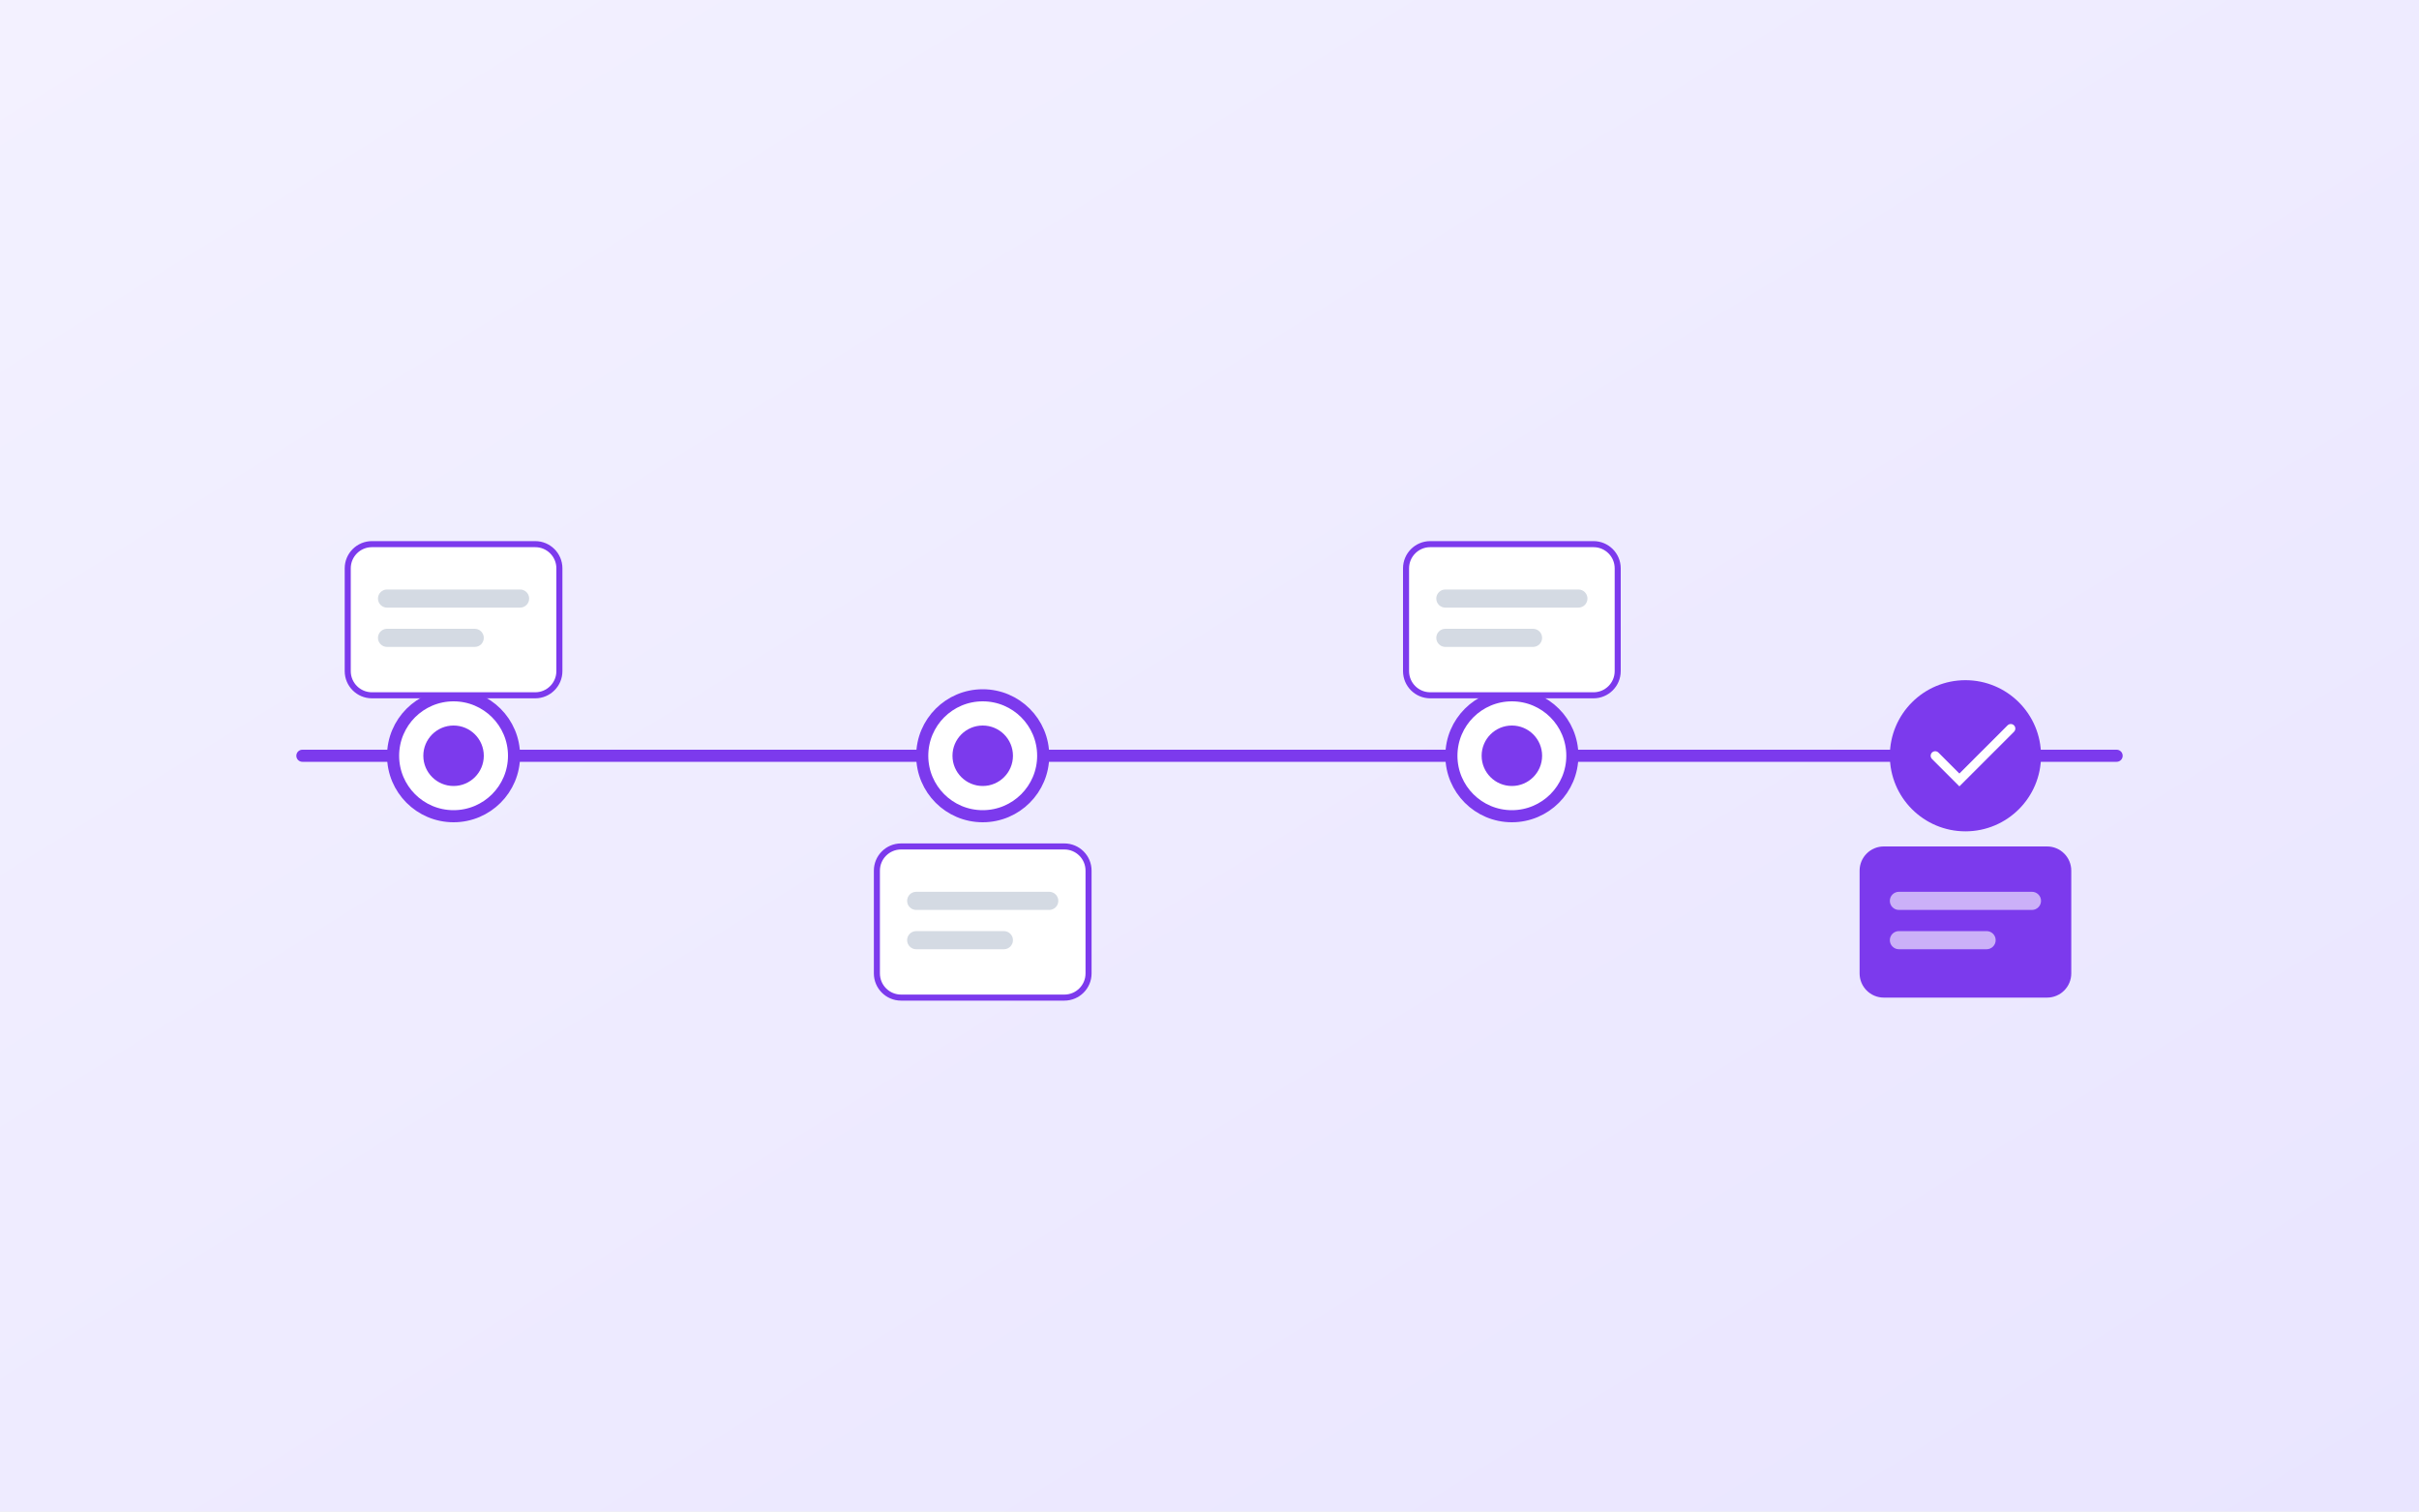
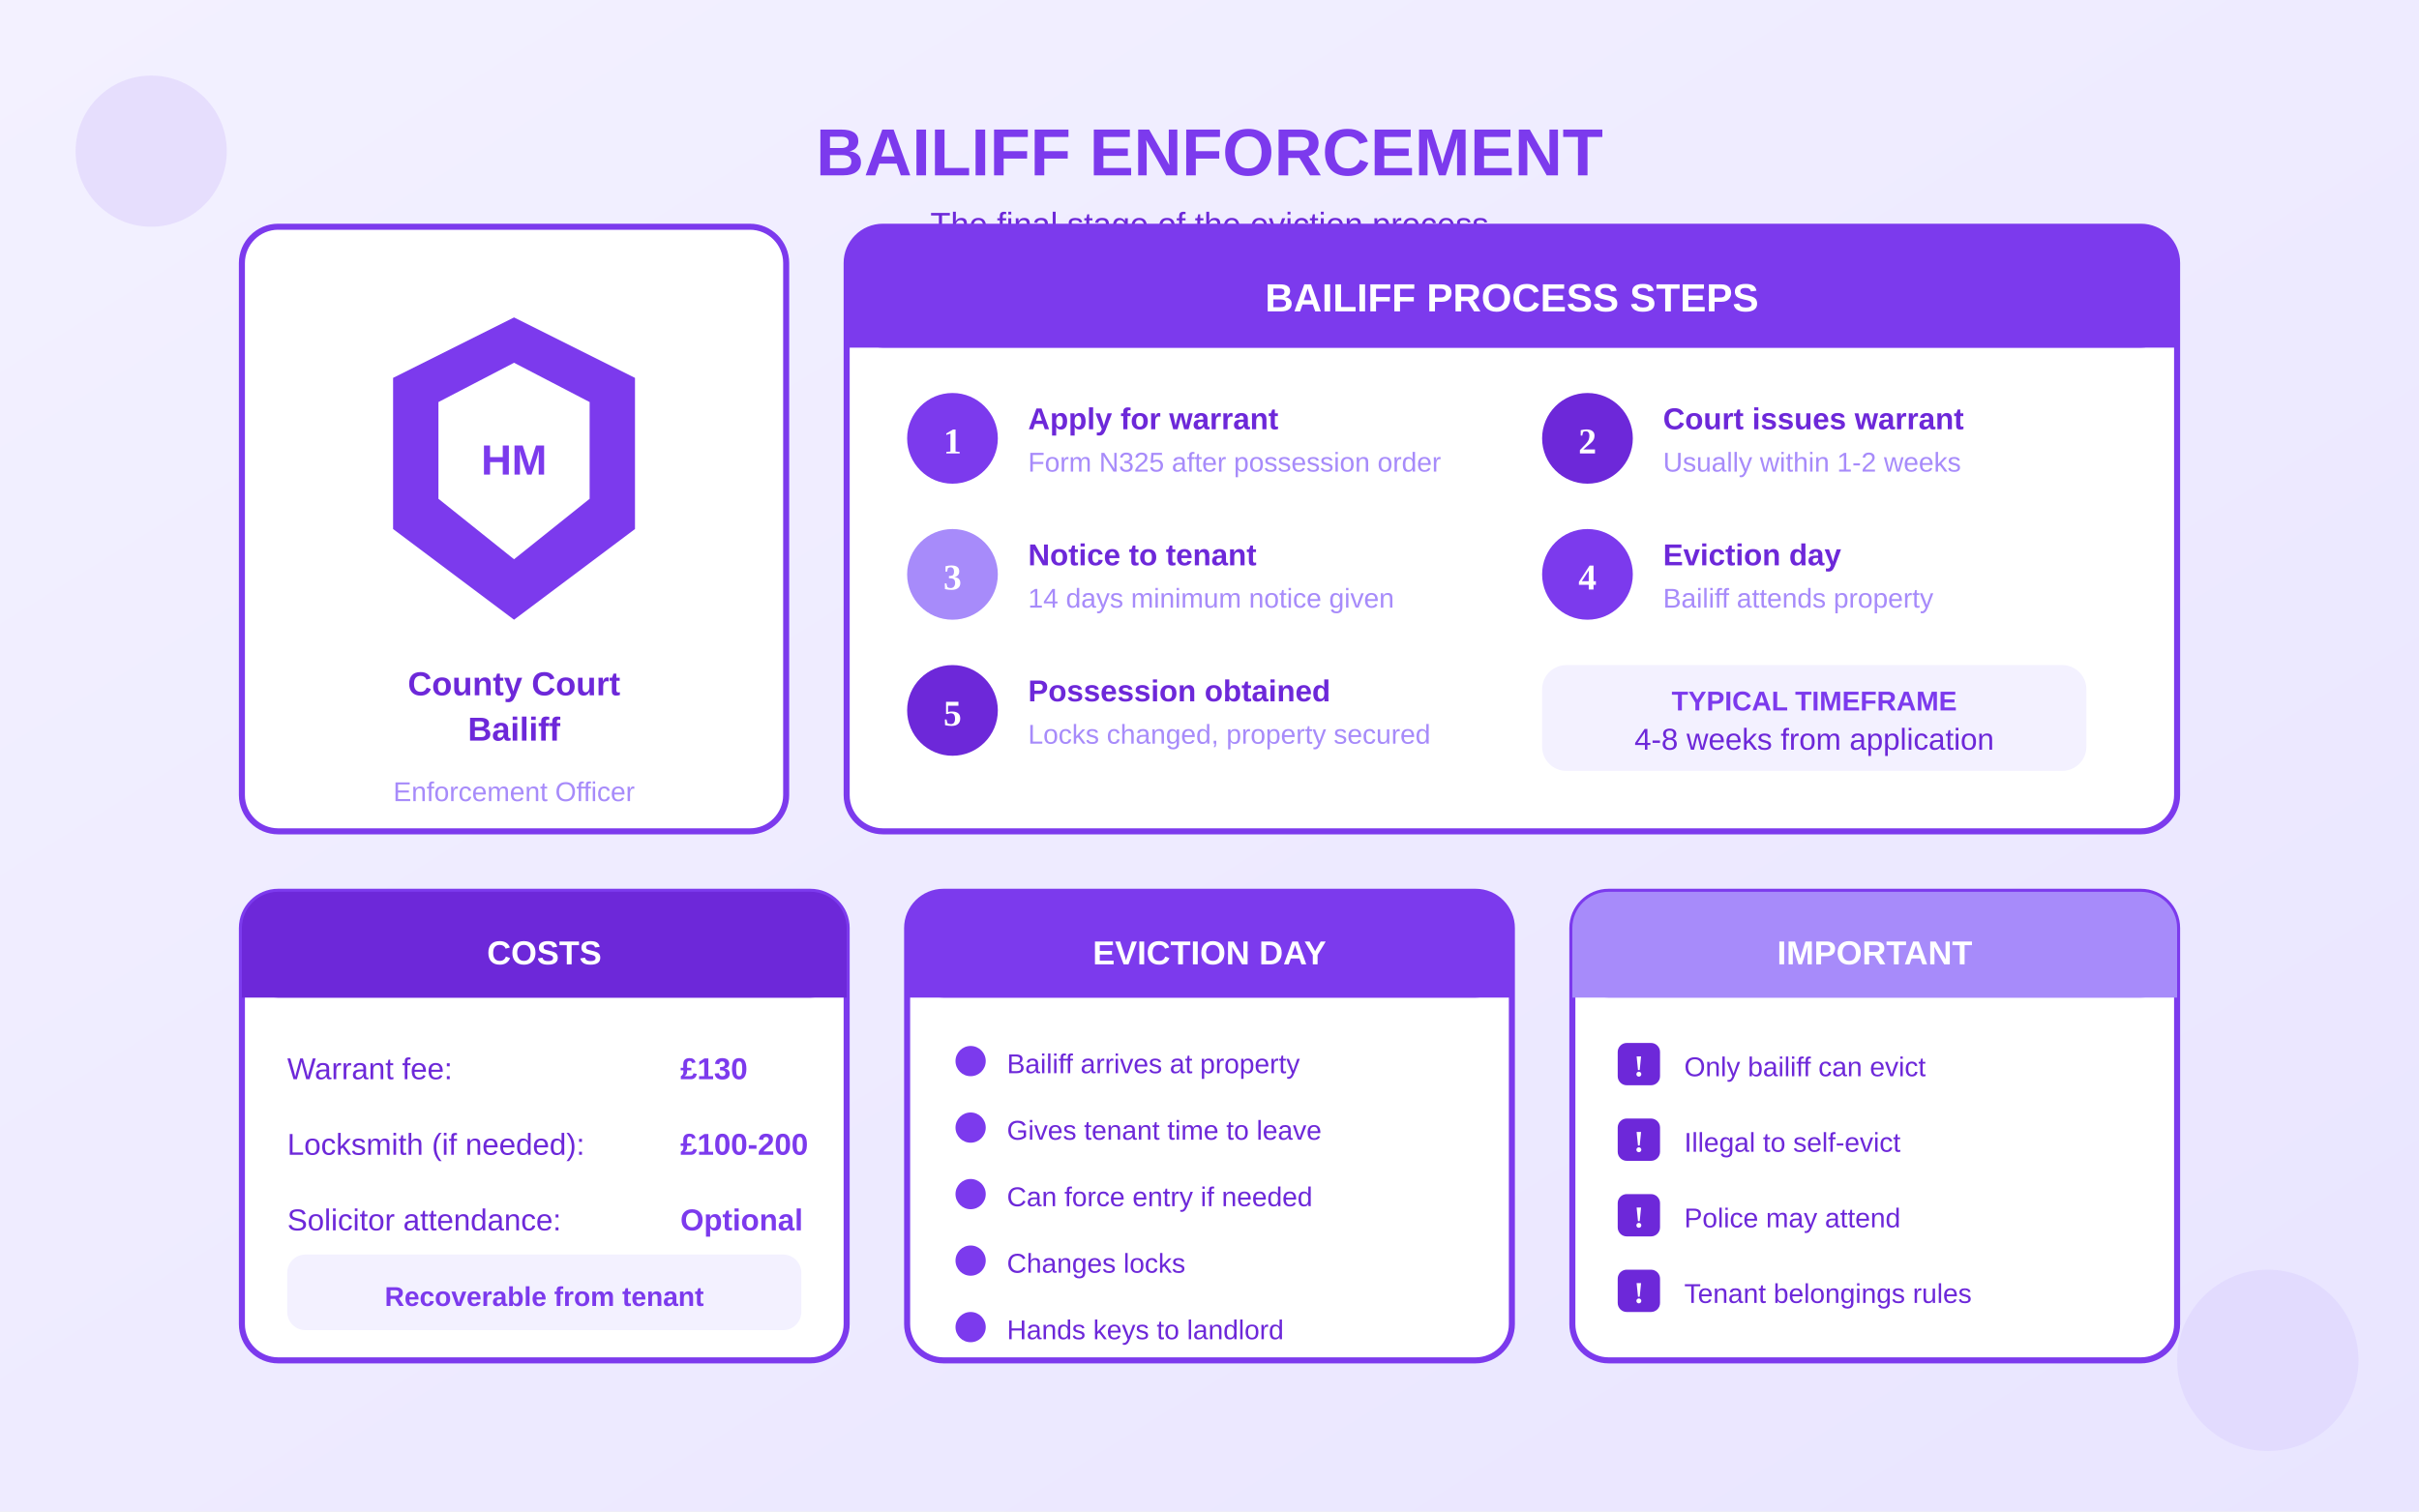
<svg xmlns="http://www.w3.org/2000/svg" viewBox="0 0 800 500">
  <defs>
    <linearGradient id="bgGrad" x1="0%" y1="0%" x2="100%" y2="100%">
      <stop offset="0%" style="stop-color:#F3F1FF" />
      <stop offset="100%" style="stop-color:#E9E5FF" />
    </linearGradient>
  </defs>
  <rect width="800" height="500" fill="url(#bgGrad)" />
-   <line x1="100" y1="250" x2="700" y2="250" stroke="#7C3AED" stroke-width="4" stroke-linecap="round" />
-   <g>
-     <circle cx="150" cy="250" r="20" fill="white" stroke="#7C3AED" stroke-width="4" />
-     <circle cx="150" cy="250" r="10" fill="#7C3AED" />
-     <rect x="115" y="180" width="70" height="50" rx="8" fill="white" stroke="#7C3AED" stroke-width="2" />
-     <rect x="125" y="195" width="50" height="6" rx="3" fill="#94A3B8" opacity="0.4" />
-     <rect x="125" y="208" width="35" height="6" rx="3" fill="#94A3B8" opacity="0.4" />
-     <circle cx="325" cy="250" r="20" fill="white" stroke="#7C3AED" stroke-width="4" />
-     <circle cx="325" cy="250" r="10" fill="#7C3AED" />
-     <rect x="290" y="280" width="70" height="50" rx="8" fill="white" stroke="#7C3AED" stroke-width="2" />
-     <rect x="300" y="295" width="50" height="6" rx="3" fill="#94A3B8" opacity="0.4" />
-     <rect x="300" y="308" width="35" height="6" rx="3" fill="#94A3B8" opacity="0.4" />
-     <circle cx="500" cy="250" r="20" fill="white" stroke="#7C3AED" stroke-width="4" />
-     <circle cx="500" cy="250" r="10" fill="#7C3AED" />
-     <rect x="465" y="180" width="70" height="50" rx="8" fill="white" stroke="#7C3AED" stroke-width="2" />
-     <rect x="475" y="195" width="50" height="6" rx="3" fill="#94A3B8" opacity="0.4" />
-     <rect x="475" y="208" width="35" height="6" rx="3" fill="#94A3B8" opacity="0.4" />
-     <circle cx="650" cy="250" r="25" fill="#7C3AED" />
-     <path d="M640 250 L648 258 L665 241" stroke="white" stroke-width="3" fill="none" stroke-linecap="round" />
-     <rect x="615" y="280" width="70" height="50" rx="8" fill="#7C3AED" />
-     <rect x="625" y="295" width="50" height="6" rx="3" fill="white" opacity="0.6" />
-     <rect x="625" y="308" width="35" height="6" rx="3" fill="white" opacity="0.6" />
+   <g transform="translate(80, 30)">
+     <text x="320" y="28" text-anchor="middle" fill="#7C3AED" font-size="22" font-weight="bold" font-family="Arial">BAILIFF ENFORCEMENT</text>
+     <text x="320" y="48" text-anchor="middle" fill="#6D28D9" font-size="11" font-family="Arial">The final stage of the eviction process</text>
  </g>
+   <g transform="translate(80, 75)">
+     <rect x="0" y="0" width="180" height="200" rx="12" fill="white" stroke="#7C3AED" stroke-width="2" />
+     <path d="M90 30 L130 50 L130 100 L90 130 L50 100 L50 50 Z" fill="#7C3AED" />
+     <path d="M90 45 L115 58 L115 90 L90 110 L65 90 L65 58 Z" fill="white" />
+     <text x="90" y="82" text-anchor="middle" fill="#7C3AED" font-size="14" font-weight="bold" font-family="Arial">HM</text>
+     <text x="90" y="155" text-anchor="middle" fill="#6D28D9" font-size="11" font-weight="bold" font-family="Arial">County Court</text>
+     <text x="90" y="170" text-anchor="middle" fill="#6D28D9" font-size="11" font-weight="bold" font-family="Arial">Bailiff</text>
+     <text x="90" y="190" text-anchor="middle" fill="#A78BFA" font-size="9" font-family="Arial">Enforcement Officer</text>
+   </g>
+   <g transform="translate(280, 75)">
+     <rect x="0" y="0" width="440" height="200" rx="12" fill="white" stroke="#7C3AED" stroke-width="2" />
+     <rect x="0" y="0" width="440" height="40" rx="12" fill="#7C3AED" />
+     <rect x="0" y="28" width="440" height="12" fill="#7C3AED" />
+     <text x="220" y="28" text-anchor="middle" fill="white" font-size="13" font-weight="bold" font-family="Arial">BAILIFF PROCESS STEPS</text>
+     <g transform="translate(20, 55)">
+       <circle cx="15" cy="15" r="15" fill="#7C3AED" />
+       <text x="15" y="20" text-anchor="middle" fill="white" font-size="12" font-weight="bold">1</text>
+       <text x="40" y="12" fill="#6D28D9" font-size="10" font-weight="bold" font-family="Arial">Apply for warrant</text>
+       <text x="40" y="26" fill="#A78BFA" font-size="9" font-family="Arial">Form N325 after possession order</text>
+     </g>
+     <g transform="translate(230, 55)">
+       <circle cx="15" cy="15" r="15" fill="#6D28D9" />
+       <text x="15" y="20" text-anchor="middle" fill="white" font-size="12" font-weight="bold">2</text>
+       <text x="40" y="12" fill="#6D28D9" font-size="10" font-weight="bold" font-family="Arial">Court issues warrant</text>
+       <text x="40" y="26" fill="#A78BFA" font-size="9" font-family="Arial">Usually within 1-2 weeks</text>
+     </g>
+     <g transform="translate(20, 100)">
+       <circle cx="15" cy="15" r="15" fill="#A78BFA" />
+       <text x="15" y="20" text-anchor="middle" fill="white" font-size="12" font-weight="bold">3</text>
+       <text x="40" y="12" fill="#6D28D9" font-size="10" font-weight="bold" font-family="Arial">Notice to tenant</text>
+       <text x="40" y="26" fill="#A78BFA" font-size="9" font-family="Arial">14 days minimum notice given</text>
+     </g>
+     <g transform="translate(230, 100)">
+       <circle cx="15" cy="15" r="15" fill="#7C3AED" />
+       <text x="15" y="20" text-anchor="middle" fill="white" font-size="12" font-weight="bold">4</text>
+       <text x="40" y="12" fill="#6D28D9" font-size="10" font-weight="bold" font-family="Arial">Eviction day</text>
+       <text x="40" y="26" fill="#A78BFA" font-size="9" font-family="Arial">Bailiff attends property</text>
+     </g>
+     <g transform="translate(20, 145)">
+       <circle cx="15" cy="15" r="15" fill="#6D28D9" />
+       <text x="15" y="20" text-anchor="middle" fill="white" font-size="12" font-weight="bold">5</text>
+       <text x="40" y="12" fill="#6D28D9" font-size="10" font-weight="bold" font-family="Arial">Possession obtained</text>
+       <text x="40" y="26" fill="#A78BFA" font-size="9" font-family="Arial">Locks changed, property secured</text>
+     </g>
+     <g transform="translate(230, 145)">
+       <rect x="0" y="0" width="180" height="35" rx="8" fill="#F3F1FF" />
+       <text x="90" y="15" text-anchor="middle" fill="#7C3AED" font-size="9" font-weight="bold" font-family="Arial">TYPICAL TIMEFRAME</text>
+       <text x="90" y="28" text-anchor="middle" fill="#6D28D9" font-size="10" font-family="Arial">4-8 weeks from application</text>
+     </g>
+   </g>
+   <g transform="translate(80, 295)">
+     <rect x="0" y="0" width="200" height="155" rx="12" fill="white" stroke="#7C3AED" stroke-width="2" />
+     <rect x="0" y="0" width="200" height="35" rx="12" fill="#6D28D9" />
+     <rect x="0" y="23" width="200" height="12" fill="#6D28D9" />
+     <text x="100" y="24" text-anchor="middle" fill="white" font-size="11" font-weight="bold" font-family="Arial">COSTS</text>
+     <g transform="translate(15, 50)">
+       <text x="0" y="12" fill="#6D28D9" font-size="10" font-family="Arial">Warrant fee:</text>
+       <text x="130" y="12" fill="#7C3AED" font-size="10" font-weight="bold" font-family="Arial">£130</text>
+     </g>
+     <g transform="translate(15, 75)">
+       <text x="0" y="12" fill="#6D28D9" font-size="10" font-family="Arial">Locksmith (if needed):</text>
+       <text x="130" y="12" fill="#7C3AED" font-size="10" font-weight="bold" font-family="Arial">£100-200</text>
+     </g>
+     <g transform="translate(15, 100)">
+       <text x="0" y="12" fill="#6D28D9" font-size="10" font-family="Arial">Solicitor attendance:</text>
+       <text x="130" y="12" fill="#7C3AED" font-size="10" font-weight="bold" font-family="Arial">Optional</text>
+     </g>
+     <rect x="15" y="120" width="170" height="25" rx="6" fill="#F3F1FF" />
+     <text x="100" y="137" text-anchor="middle" fill="#7C3AED" font-size="9" font-weight="bold" font-family="Arial">Recoverable from tenant</text>
+   </g>
+   <g transform="translate(300, 295)">
+     <rect x="0" y="0" width="200" height="155" rx="12" fill="white" stroke="#7C3AED" stroke-width="2" />
+     <rect x="0" y="0" width="200" height="35" rx="12" fill="#7C3AED" />
+     <rect x="0" y="23" width="200" height="12" fill="#7C3AED" />
+     <text x="100" y="24" text-anchor="middle" fill="white" font-size="11" font-weight="bold" font-family="Arial">EVICTION DAY</text>
+     <g transform="translate(15, 50)">
+       <circle cx="6" cy="6" r="5" fill="#7C3AED" />
+       <text x="18" y="10" fill="#6D28D9" font-size="9" font-family="Arial">Bailiff arrives at property</text>
+     </g>
+     <g transform="translate(15, 72)">
+       <circle cx="6" cy="6" r="5" fill="#7C3AED" />
+       <text x="18" y="10" fill="#6D28D9" font-size="9" font-family="Arial">Gives tenant time to leave</text>
+     </g>
+     <g transform="translate(15, 94)">
+       <circle cx="6" cy="6" r="5" fill="#7C3AED" />
+       <text x="18" y="10" fill="#6D28D9" font-size="9" font-family="Arial">Can force entry if needed</text>
+     </g>
+     <g transform="translate(15, 116)">
+       <circle cx="6" cy="6" r="5" fill="#7C3AED" />
+       <text x="18" y="10" fill="#6D28D9" font-size="9" font-family="Arial">Changes locks</text>
+     </g>
+     <g transform="translate(15, 138)">
+       <circle cx="6" cy="6" r="5" fill="#7C3AED" />
+       <text x="18" y="10" fill="#6D28D9" font-size="9" font-family="Arial">Hands keys to landlord</text>
+     </g>
+   </g>
+   <g transform="translate(520, 295)">
+     <rect x="0" y="0" width="200" height="155" rx="12" fill="white" stroke="#7C3AED" stroke-width="2" />
+     <rect x="0" y="0" width="200" height="35" rx="12" fill="#A78BFA" />
+     <rect x="0" y="23" width="200" height="12" fill="#A78BFA" />
+     <text x="100" y="24" text-anchor="middle" fill="white" font-size="11" font-weight="bold" font-family="Arial">IMPORTANT</text>
+     <g transform="translate(15, 50)">
+       <rect x="0" y="0" width="14" height="14" rx="3" fill="#6D28D9" />
+       <text x="7" y="11" text-anchor="middle" fill="white" font-size="10" font-weight="bold">!</text>
+       <text x="22" y="11" fill="#6D28D9" font-size="9" font-family="Arial">Only bailiff can evict</text>
+     </g>
+     <g transform="translate(15, 75)">
+       <rect x="0" y="0" width="14" height="14" rx="3" fill="#6D28D9" />
+       <text x="7" y="11" text-anchor="middle" fill="white" font-size="10" font-weight="bold">!</text>
+       <text x="22" y="11" fill="#6D28D9" font-size="9" font-family="Arial">Illegal to self-evict</text>
+     </g>
+     <g transform="translate(15, 100)">
+       <rect x="0" y="0" width="14" height="14" rx="3" fill="#6D28D9" />
+       <text x="7" y="11" text-anchor="middle" fill="white" font-size="10" font-weight="bold">!</text>
+       <text x="22" y="11" fill="#6D28D9" font-size="9" font-family="Arial">Police may attend</text>
+     </g>
+     <g transform="translate(15, 125)">
+       <rect x="0" y="0" width="14" height="14" rx="3" fill="#6D28D9" />
+       <text x="7" y="11" text-anchor="middle" fill="white" font-size="10" font-weight="bold">!</text>
+       <text x="22" y="11" fill="#6D28D9" font-size="9" font-family="Arial">Tenant belongings rules</text>
+     </g>
+   </g>
+   <circle cx="50" cy="50" r="25" fill="#7C3AED" opacity="0.1" />
+   <circle cx="750" cy="450" r="30" fill="#A78BFA" opacity="0.12" />
</svg>
